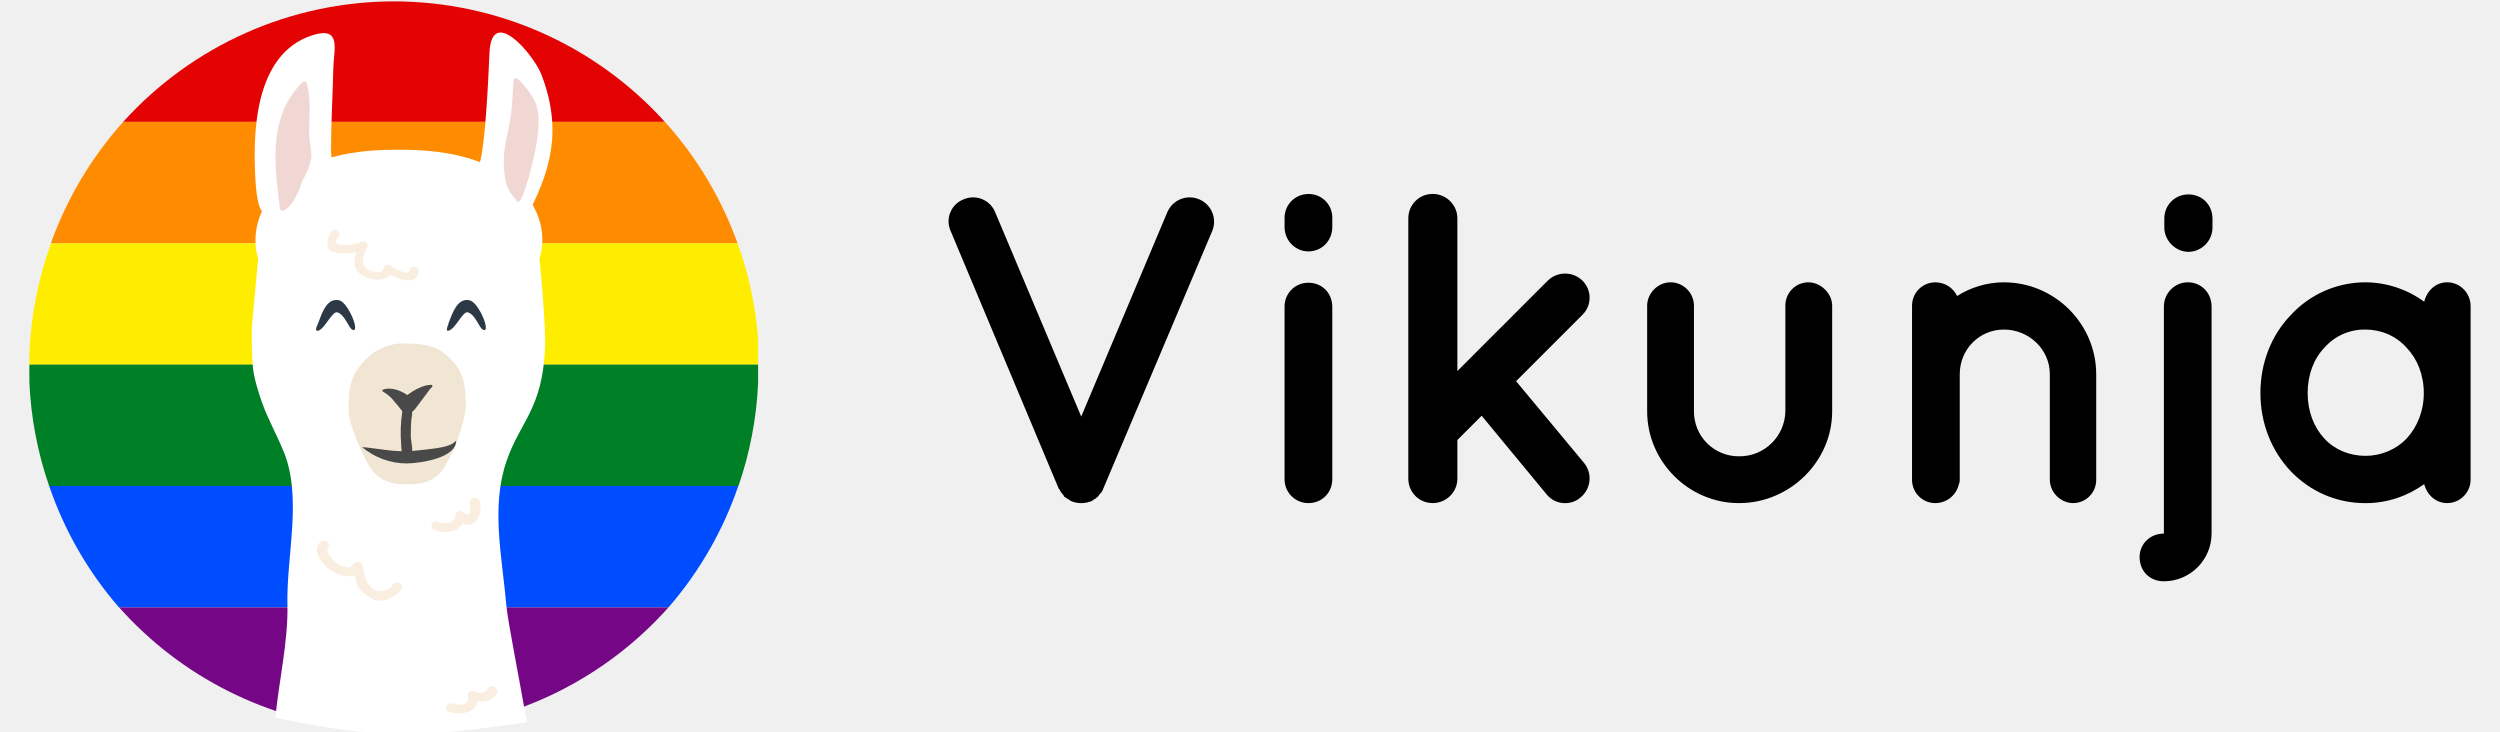
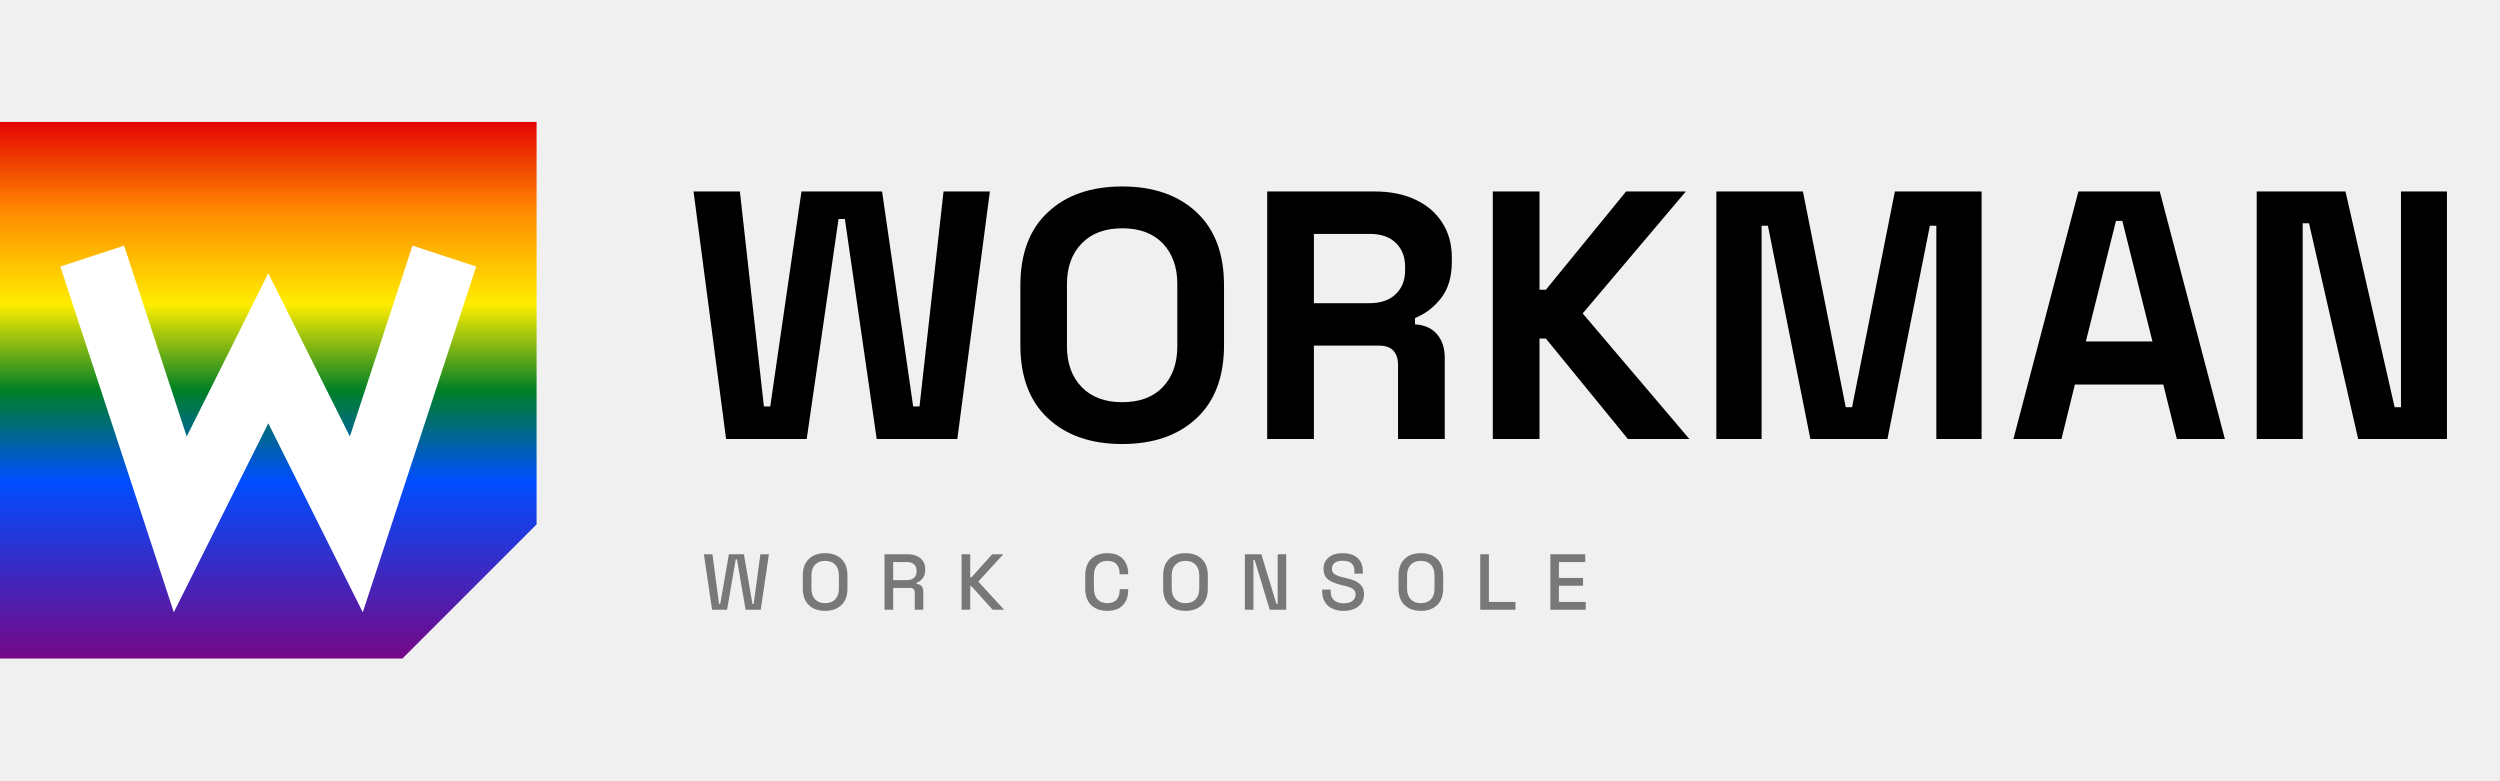
- <svg xmlns="http://www.w3.org/2000/svg" role="img" viewBox="0 0 855 250.3" width="855" height="250.3" xml:space="preserve">
-   <path style="fill:#e40303;fill-opacity:1;fill-rule:evenodd;stroke-width:.236" d="M134.645.47a124.97 125 0 0 0-92.509 41.206h185.235A124.97 125 0 0 0 134.645.471Z" />
-   <path style="fill:#ff8c00;fill-opacity:1;fill-rule:evenodd;stroke-width:.236" d="M42.136 41.676A124.923 125 0 0 0 17.4 83.221h234.85a124.923 125 0 0 0-24.852-41.545Z" />
-   <path style="fill:#ffed00;fill-opacity:1;fill-rule:evenodd;stroke-width:.236" d="M17.451 83.187a125 126 0 0 0-7.406 37.572v3.975h249.223v-9.04a125 125 0 0 0-7-32.507z" />
-   <path style="fill:#008026;fill-opacity:1;fill-rule:evenodd;stroke-width:.236" d="M10.045 124.699v5.947a125.004 125 0 0 0 6.772 35.6h235.72a125.004 125 0 0 0 6.738-35.116v-6.43z" />
-   <path style="fill:#004dff;fill-opacity:1;fill-rule:evenodd;stroke-width:.236" d="M16.817 166.212a125 125 0 0 0 23.899 41.545h187.883a125 125 0 0 0 23.896-41.545z" />
-   <path style="fill:#750787;fill-opacity:1;fill-rule:evenodd;stroke-width:.236" d="M40.74 207.723a125.363 125 0 0 0 82.8 41.547h22.275a125.363 125 0 0 0 82.802-41.547z" />
-   <path fill="#fff" d="M173.2 157.8c4.6-13.6 12.3-17.8 13.2-38.7.4-7.4-1.9-30.8-1.9-30.8s3.7-9.4-3.3-19.8c-10.9-16.2-33.2-17.3-44.9-17.3-11.7 0-33.8 1-44.6 17.3-7 10.4-3.4 19.8-3.4 19.8L86.2 111c-.3 2.5 0 12.3.3 14.7.5 4.3 1.9 8.5 3.3 12.5 1.9 5.2 4.8 10.4 7 15.7 6.8 16 1.1 35.8 1.5 53.1.3 12.2-3.014 26.556-4.114 38.456 37.653 7.978 51.151 6.453 86 1.59-2.6-15-6.486-34.346-6.986-39.746-1.4-16.4-5.4-33.8 0-49.5" />
-   <path fill="#fff" d="M87.4 62.2c.2 2.5.4 5 1 7.3.3.8.6 2.6 1.6 2.9 1.1.3 3.3-1.1 4.2-1.7l4.7-3.6 3.1-2.2a25.9 25.9 0 0 0 5.6-6.7c.7-1 4.8-1.7 5.5-2.7.7-1 .1-2.4.1-3.7 0-9.7.6-19.2.8-28.6.2-6.5 2.8-14.2-7-11.2-20.7 6.5-20.5 35.3-19.6 50.2m91.7 13.6-.8-.7a27 27 0 0 1-3.3-2.7l-3.6-3.8-3.3-3.3-1.9-2.4-.7-1.4c-.3-.6-5.2-1.3-4.7-2 .8-1 2.7-2 3.1-3.2 2.2-6.3 3.2-31.7 3.5-38.2.7-16.6 15.3.8 17.8 7.5 7.4 19.4 3 33.6-6 50.2" />
-   <path fill="#f1e6d3" d="M159.3 139.6c0-9.6-1.2-13.4-6.6-18.1-3.3-3-7.2-4-13.4-4a17.7 17.7 0 0 0-14 5.2c-4.8 5-6.1 8-6.1 17.6 0 5.2 5.5 16.6 7.2 19.3 2.8 4.7 7.9 6.3 12.9 6 5 .3 10-1.3 12.8-6a55 55 0 0 0 7.2-20" />
-   <path fill="#f1d7d4" d="M95.7 71c-1.3-11.1-5-31.1 8-43 1.4-1.3 1.8 3.2 2 5 .4 2.4 0 9.5 0 12 .2 4.7 1.1 7.1.7 9.3-1.3 5.8-2.3 5.4-3.5 9-2.3 7-6.9 10.8-7.2 7.7m81.1-2.2c1.4 2.4 4.8-10.4 6-16 1-5.2 2.3-12.1.5-17.3-1-2.8-7-11-7.6-8.2-.3 1-.4 9.2-1.1 13.1-.8 4.8-2.3 9.6-2.3 14.5 0 11 3.2 11.4 4.5 14" />
-   <path fill="#faeee0" d="M134 200.4c-.2.8-2.4 1.5-3.2 1.7-2 .6-3.6-.9-4.7-2.2-1.5-1.7-1.5-4.6-2.1-6.7-.4-1.2-2.5-1.4-3.2-.2-2.1 3.8-10.5-3.5-8.6-5.9 1.3-1.6-1.8-3-3-1.4-3.8 4.7 6.3 13.4 12.1 11 .3 1.2.5 2.4 1 3.5 1 2.2 3.2 3.6 5.4 4.8 3 1.6 8.8-1.2 9.7-4 .6-1.8-2.7-2.5-3.4-.6m26.7-28.4c.3 1.3.4 5.7-2 3.3-1-1-3-.4-3 1-.3 3-3.3 3-6 2.1-2-.7-3.1 2.2-1 2.9 3.8 1.3 8 .6 9.7-2.3 1.3.6 2.8.8 4-.4 2-2 2.3-4.7 1.7-7.2-.4-1.9-3.8-1.3-3.4.6m6.2 63.5c-1 1.9-2.6 1.7-4.4 1-1.3-.6-3 .3-2.5 1.7.8 2.6-2.6 3.4-4.9 2.5-2-.9-3.7 1.7-1.7 2.6 4.1 1.7 9.3.2 10-3.4 2.7.4 5.2-.3 6.5-2.9.9-1.8-2.1-3.3-3-1.5M140.2 92.2c-.4 2.6-5.3-.5-6.5-1.3-1-.7-2.5-.3-2.6 1-.2 1.6-2.4 1.1-3.4 1-2-.5-3.6-1.7-3.6-3.5 0-1.7 1-3.6 1.6-5.2.4-1-1.1-2.2-2.2-1.5-2 1.3-11.5 2.4-7.7-1.8 1.2-1.3-1-3.2-2.2-1.8-1.7 1.9-3 6.3.9 7.2 2 .5 4.9.5 7.3 0-1 3.2-1.2 6.3 3 8.4 3 1.4 6.9 1.4 8.6-.8 3.5 1.9 9 3.7 9.8-1 .2-1.7-2.7-2.4-3-.7" />
-   <path fill="#494949" d="M123.8 152.9c5 .4 10.2 1.6 15.4 1.4 3.3-.1 6.7-.6 10-1 2.3-.4 5.2-.8 6.8-2.6.1 5.9-12 7.7-16.8 7.8a24 24 0 0 1-15.4-5.6" />
-   <path fill="#494949" d="M137.6 140.7c-.6 3.7-.7 7.6-.4 11.3.1 1-.1 3.4 1.2 3.9 1 .4 2.4-.4 2.5-1.4.3-1.6-.4-3.6-.4-5.3 0-1.9 0-3.8.2-5.8.1-1.1.8-2.7-.6-3.5-1-.6-2.3-.3-2.5.8" />
-   <path fill="#494949" d="M147.5 131.6c-3 .1-5.9 1.8-8.2 3.5-2-1.4-5.2-2.7-7.9-2-1.5.5-.1 1 .5 1.4 1.2.8 2.2 1.8 3.1 3 1.4 1.5 2.6 3.3 4 4.8 1-.7 2-1.4 2.8-2.2l4.2-5.6 1-1.4c.4-.4 1.5-1.2.5-1.5" />
-   <path fill="#2c3844" d="M108.7 110.8c1.5-4 3.1-9 7.3-8.1 3.1.7 7.3 11.2 4.6 10.1-1.4-.5-2.6-5.3-5.3-6-1.8-.3-4.2 5.7-6.5 6.3-1.2.3-.6-1.3-.1-2.3m44.6 0c1.5-4 3.2-9 7.3-8.1 3.2.7 7.4 11.2 4.7 10.1-1.5-.5-2.6-5.3-5.4-6-1.7-.3-4.1 5.7-6.5 6.3-1 .3-.5-1.3 0-2.3" />
-   <g style="line-height:1.25" word-spacing="0">
-     <path d="M3302.3-1549.4c3.4 2.3 8.1 5.8 10.4 7h1.2s1.2 0 1.2 1.1c2.3 0 7 1.2 9.3 2.4h2.3c3.5 1.1 8.1 1.1 11.6 1.1s7 0 11.7-1.1h2.3c3.5-1.2 5.8-2.4 9.3-2.4 1.1-1.1 1.1-1.1 2.3-1.1 3.5-1.2 7-4.7 9.3-5.8l2.3-1.2c2.4-2.3 4.7-3.5 7-5.8 1.2-1.2 1.2-1.2 2.4-3.5 1.1-2.3 4.6-4.7 5.8-7 1.1 0 1.1 0 1.1-1.2 2.4-2.3 3.5-7 4.7-9.3l287.3-679.4a63.9 63.9 0 0 0-34.9-82.6 64 64 0 0 0-83.7 33.8l-226.9 538.6-226.8-538.6a62.7 62.7 0 0 0-82.6-33.8 62 62 0 0 0-35 82.6l285 679.4c2.4 2.4 4.7 7 5.9 9.3 0 1.2 1.2 1.2 1.2 1.2 1.1 2.3 3.5 4.7 5.8 7 0 2.3 1.1 2.3 1.1 3.5 3.5 2.3 5.9 3.5 8.2 5.8h1.2zm634.5-568.9a62.1 62.1 0 0 0-62.8 64v453.7c0 35 28 62.8 62.8 62.8 36.1 0 62.9-27.9 62.9-62.8v-453.7c0-37.2-26.8-64-62.9-64zm62.9-171a61.8 61.8 0 0 0-62.9-62.8c-34.9 0-62.8 27.9-62.8 62.8v24.4c0 35 28 64 62.8 64 36.1 0 62.9-29 62.9-64zm264.3 751.5c36.1 0 65.2-29 65.2-64V-1704l64-64 171 207a61.7 61.7 0 0 0 48.9 23.3c14 0 29-4.6 40.7-15.1a64.5 64.5 0 0 0 9.3-90.7L4483.9-1859l174.5-174.5a63.2 63.2 0 0 0 0-90.7 65.3 65.3 0 0 0-90.7 0l-238.5 238.5v-402.6c0-34.9-29-64-65.2-64-36 0-64 29.1-64 64v686.4c0 35 28 64 64 64zm1052.6-242v-278c0-32.6-30.2-61.7-62.8-61.7a61 61 0 0 0-60.5 61.7v278a120.7 120.7 0 0 1-122.1 118.7 117.7 117.7 0 0 1-118.7-118.7v-278a62 62 0 0 0-61.6-61.7c-33.8 0-61.7 29.1-61.7 61.7v278c0 132.7 109.3 242 242 242 133.8 0 245.4-109.3 245.4-242zm452.4-339.7c-45.3 0-88.4 14-123.3 36.1a63 63 0 0 0-57-36c-34.9 0-61.7 27.9-61.7 61.6v458.3a61.3 61.3 0 0 0 61.7 61.7 63.6 63.6 0 0 0 61.7-50c2.3-4.7 2.3-8.1 2.3-11.6v-278c0-65.2 51.2-117.6 116.3-117.6 66.3 0 121 52.4 121 117.5v278c0 33.8 29.1 61.7 61.7 61.7a61 61 0 0 0 60.5-61.6v-278c0-131.5-108.2-242-243.2-242zm486.6-80.2a64.3 64.3 0 0 0 62.9-64v-23.3c0-37.2-28-64-62.9-64a63 63 0 0 0-64 64v23.3c0 33.7 29.1 64 64 64zm-65.1 867.8c69.8 0 125.6-57 125.6-125.6v-598c0-36-26.7-64-62.8-64-33.7 0-62.8 28-62.8 64v598c-37.2 0-64 28-64 61.7 0 37.2 26.8 64 64 64zm808-724.7c0-35-28-62.9-61.7-62.9-30.2 0-53.5 22.1-60.5 51.2a265.2 265.2 0 0 0-154.7-51.2 268 268 0 0 0-197.8 87.3c-50 52.3-79 124.5-79 204.7 0 79.2 29 151.3 79 204.8 50 52.4 118.7 85 197.8 85 58.2 0 110.5-18.7 154.7-50.1 7 28 30.3 50 60.5 50a62 62 0 0 0 61.7-61.6v-228zm-168.7 349c-28 29-67.5 45.3-108.2 45.3-41.9 0-81.4-16.2-108.2-45.3-28-30.3-44.2-72.2-44.2-119.9 0-48.8 16.3-90.7 44.2-119.8a140.3 140.3 0 0 1 108.2-47.7c40.7 0 80.3 16.3 108.2 47.7 28 29.1 45.4 71 45.4 119.8 0 47.7-17.5 89.6-45.4 119.9z" style="-inkscape-font-specification:'Quicksand Bold'" transform="translate(-63.6 371.7) scale(.12982)" fill="CurrentColor" font-family="Quicksand" font-size="1163.4" font-weight="700" letter-spacing="0" />
+ <svg xmlns="http://www.w3.org/2000/svg" width="205" height="64" viewBox="0 0 205 64" fill="none" role="img" aria-label="Workman">
+   <defs>
+     <linearGradient id="wmPride" x1="0" y1="0" x2="0" y2="1">
+       <stop offset="0" stop-color="#E40303" />
+       <stop offset=".17" stop-color="#FF8C00" />
+       <stop offset=".34" stop-color="#FFED00" />
+       <stop offset=".5" stop-color="#008026" />
+       <stop offset=".67" stop-color="#004DFF" />
+       <stop offset="1" stop-color="#750787" />
+     </linearGradient>
+   </defs>
+   <g transform="translate(0 10) scale(0.6875)">
+     <path class="wm-logo__tile" d="M0 0H64V48L48 64H0Z" fill="url(#wmPride)" />
+     <path class="wm-logo__glyph" d="M11 16L21.5 48L32 27L42.5 48L53 16" stroke="#fff" stroke-width="8" stroke-linejoin="miter" fill="none" />
  </g>
+   <path class="wm-logo__word" d="M59.54 36.00 56.87 15.70H60.67L62.64 33.33H63.16L65.72 15.70H72.33L74.88 33.33H75.40L77.37 15.70H81.17L78.50 36.00H71.89L69.28 17.96H68.76L66.15 36.00Z M92.02 36.41Q88.19 36.41 85.93 34.30Q83.67 32.20 83.67 28.29V23.41Q83.67 19.50 85.93 17.40Q88.19 15.29 92.02 15.29Q95.85 15.29 98.11 17.40Q100.37 19.50 100.37 23.41V28.29Q100.37 32.20 98.11 34.30Q95.85 36.41 92.02 36.41ZM92.02 32.98Q94.16 32.98 95.35 31.74Q96.54 30.49 96.54 28.40V23.30Q96.54 21.21 95.35 19.96Q94.16 18.72 92.02 18.72Q89.90 18.72 88.70 19.96Q87.49 21.21 87.49 23.30V28.40Q87.49 30.49 88.70 31.74Q89.90 32.98 92.02 32.98Z M103.91 36.00V15.70H112.72Q114.64 15.70 116.06 16.37Q117.48 17.03 118.26 18.25Q119.05 19.47 119.05 21.12V21.47Q119.05 23.30 118.18 24.43Q117.31 25.56 116.03 26.08V26.60Q117.19 26.66 117.83 27.40Q118.47 28.14 118.47 29.36V36.00H114.64V29.91Q114.64 29.21 114.28 28.78Q113.91 28.34 113.07 28.34H107.74V36.00ZM107.74 24.86H112.32Q113.68 24.86 114.45 24.12Q115.22 23.38 115.22 22.17V21.88Q115.22 20.66 114.46 19.92Q113.71 19.18 112.32 19.18H107.74Z M122.41 36.00V15.70H126.24V23.76H126.76L133.34 15.70H138.24L129.78 25.70L138.53 36.00H133.49L126.76 27.76H126.24V36.00Z M140.74 36.00V15.70H147.84L151.35 33.39H151.87L155.38 15.70H162.49V36.00H158.78V18.51H158.25L154.77 36.00H148.45L144.97 18.51H144.45V36.00Z M165.10 36.00 170.43 15.70H177.10L182.44 36.00H178.50L177.39 31.53H170.14L169.04 36.00ZM171.04 28.00H176.50L174.03 18.11H173.51Z M185.05 36.00V15.70H192.33L196.36 33.39H196.88V15.70H200.65V36.00H193.37L189.34 18.31H188.82V36.00Z" fill="currentColor" />
+   <path class="wm-logo__sub" d="M58.39 50.00 57.72 45.45H58.42L58.96 49.52H59.06L59.77 45.45H61.00L61.70 49.52H61.80L62.35 45.45H63.05L62.38 50.00H61.14L60.43 45.87H60.33L59.62 50.00Z M67.66 50.09Q66.82 50.09 66.33 49.62Q65.83 49.15 65.83 48.26V47.19Q65.83 46.30 66.33 45.83Q66.82 45.36 67.66 45.36Q68.50 45.36 68.99 45.83Q69.49 46.30 69.49 47.19V48.26Q69.49 49.15 68.99 49.62Q68.50 50.09 67.66 50.09ZM67.66 49.46Q68.20 49.46 68.49 49.14Q68.79 48.83 68.79 48.28V47.17Q68.79 46.62 68.49 46.31Q68.20 45.99 67.66 45.99Q67.13 45.99 66.83 46.31Q66.54 46.62 66.54 47.17V48.28Q66.54 48.83 66.83 49.14Q67.13 49.46 67.66 49.46Z M72.53 50.00V45.45H74.44Q74.87 45.45 75.19 45.60Q75.51 45.74 75.69 46.02Q75.87 46.29 75.87 46.66V46.74Q75.87 47.16 75.66 47.42Q75.46 47.68 75.17 47.78V47.89Q75.42 47.90 75.56 48.05Q75.71 48.21 75.71 48.49V50.00H75.01V48.59Q75.01 48.41 74.92 48.31Q74.82 48.21 74.62 48.21H73.24V50.00ZM73.24 47.57H74.37Q74.75 47.57 74.95 47.38Q75.16 47.19 75.16 46.86V46.80Q75.16 46.47 74.96 46.28Q74.75 46.09 74.37 46.09H73.24Z M78.85 50.00V45.45H79.56V47.34H79.66L81.36 45.45H82.27L80.22 47.69L82.34 50.00H81.40L79.66 48.07H79.56V50.00Z M90.80 50.09Q89.97 50.09 89.48 49.62Q88.99 49.15 88.99 48.26V47.19Q88.99 46.30 89.48 45.83Q89.97 45.36 90.80 45.36Q91.62 45.36 92.06 45.81Q92.51 46.27 92.51 47.05V47.09H91.81V47.03Q91.81 46.58 91.57 46.28Q91.32 45.99 90.80 45.99Q90.28 45.99 89.99 46.31Q89.70 46.62 89.70 47.18V48.27Q89.70 48.82 89.99 49.14Q90.28 49.46 90.80 49.46Q91.32 49.46 91.57 49.17Q91.81 48.87 91.81 48.42V48.31H92.51V48.40Q92.51 49.18 92.06 49.64Q91.62 50.09 90.80 50.09Z M97.21 50.09Q96.37 50.09 95.88 49.62Q95.38 49.15 95.38 48.26V47.19Q95.38 46.30 95.88 45.83Q96.37 45.36 97.21 45.36Q98.05 45.36 98.54 45.83Q99.04 46.30 99.04 47.19V48.26Q99.04 49.15 98.54 49.62Q98.05 50.09 97.21 50.09ZM97.21 49.46Q97.75 49.46 98.04 49.14Q98.34 48.83 98.34 48.28V47.17Q98.34 46.62 98.04 46.31Q97.75 45.99 97.21 45.99Q96.68 45.99 96.38 46.31Q96.08 46.62 96.08 47.17V48.28Q96.08 48.83 96.38 49.14Q96.68 49.46 97.21 49.46Z M102.08 50.00V45.45H103.43L104.67 49.53H104.77V45.45H105.47V50.00H104.12L102.88 45.91H102.78V50.00Z M110.18 50.09Q109.66 50.09 109.27 49.91Q108.87 49.73 108.65 49.37Q108.42 49.02 108.42 48.51V48.35H109.12V48.51Q109.12 49.00 109.41 49.23Q109.70 49.47 110.18 49.47Q110.66 49.47 110.91 49.27Q111.16 49.06 111.16 48.74Q111.16 48.52 111.04 48.39Q110.93 48.25 110.71 48.17Q110.49 48.09 110.19 48.02L109.95 47.96Q109.52 47.86 109.20 47.70Q108.88 47.55 108.70 47.30Q108.53 47.04 108.53 46.64Q108.53 46.24 108.72 45.96Q108.92 45.67 109.27 45.51Q109.62 45.36 110.10 45.36Q110.57 45.36 110.95 45.52Q111.32 45.68 111.53 46.00Q111.75 46.32 111.75 46.80V47.04H111.06V46.80Q111.06 46.51 110.94 46.33Q110.82 46.15 110.60 46.06Q110.38 45.98 110.10 45.98Q109.68 45.98 109.45 46.15Q109.22 46.32 109.22 46.63Q109.22 46.83 109.32 46.97Q109.42 47.10 109.62 47.18Q109.81 47.27 110.10 47.33L110.34 47.39Q110.79 47.49 111.13 47.64Q111.46 47.80 111.66 48.06Q111.85 48.31 111.85 48.72Q111.85 49.13 111.65 49.44Q111.44 49.75 111.06 49.92Q110.69 50.09 110.18 50.09Z M116.51 50.09Q115.67 50.09 115.18 49.62Q114.68 49.15 114.68 48.26V47.19Q114.68 46.30 115.18 45.83Q115.67 45.36 116.51 45.36Q117.35 45.36 117.84 45.83Q118.34 46.30 118.34 47.19V48.26Q118.34 49.15 117.84 49.62Q117.35 50.09 116.51 50.09ZM116.51 49.46Q117.04 49.46 117.34 49.14Q117.63 48.83 117.63 48.28V47.17Q117.63 46.62 117.34 46.31Q117.04 45.99 116.51 45.99Q115.98 45.99 115.68 46.31Q115.38 46.62 115.38 47.17V48.28Q115.38 48.83 115.68 49.14Q115.98 49.46 116.51 49.46Z M121.38 50.00V45.45H122.09V49.36H124.27V50.00Z M127.13 50.00V45.45H129.99V46.09H127.83V47.39H129.81V48.03H127.83V49.36H130.03V50.00Z" fill="currentColor" opacity=".5" />
</svg>
